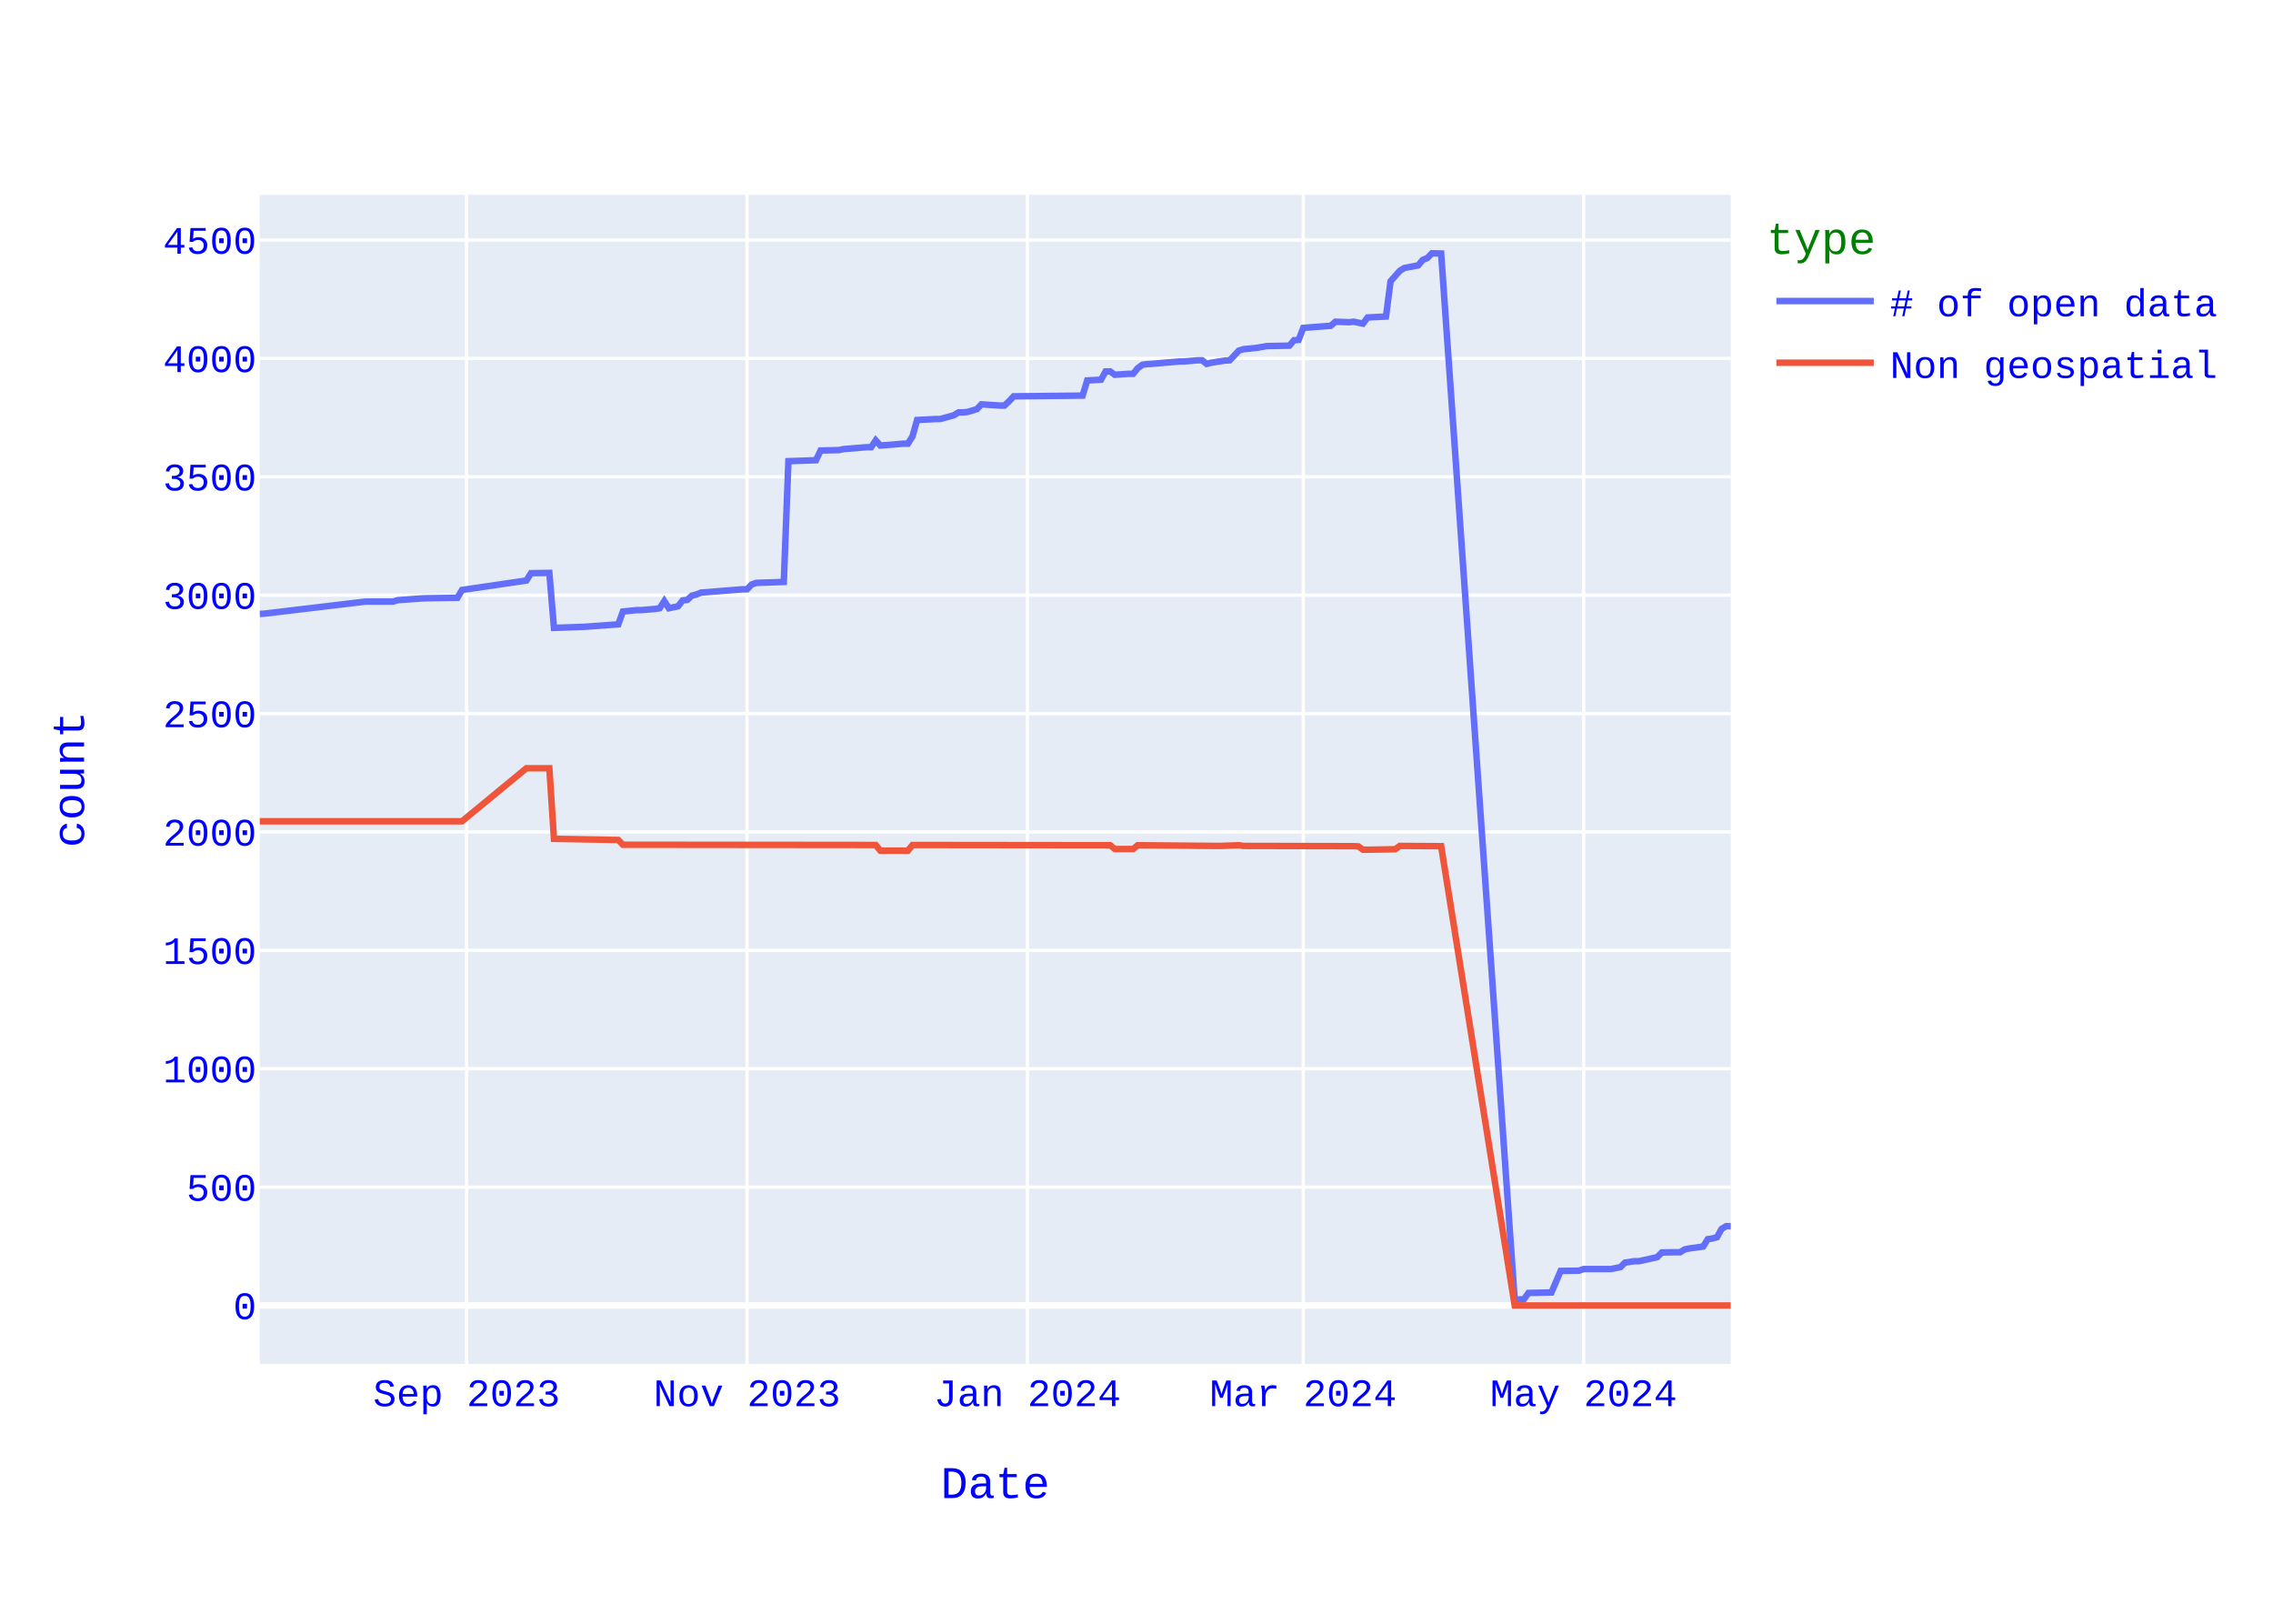
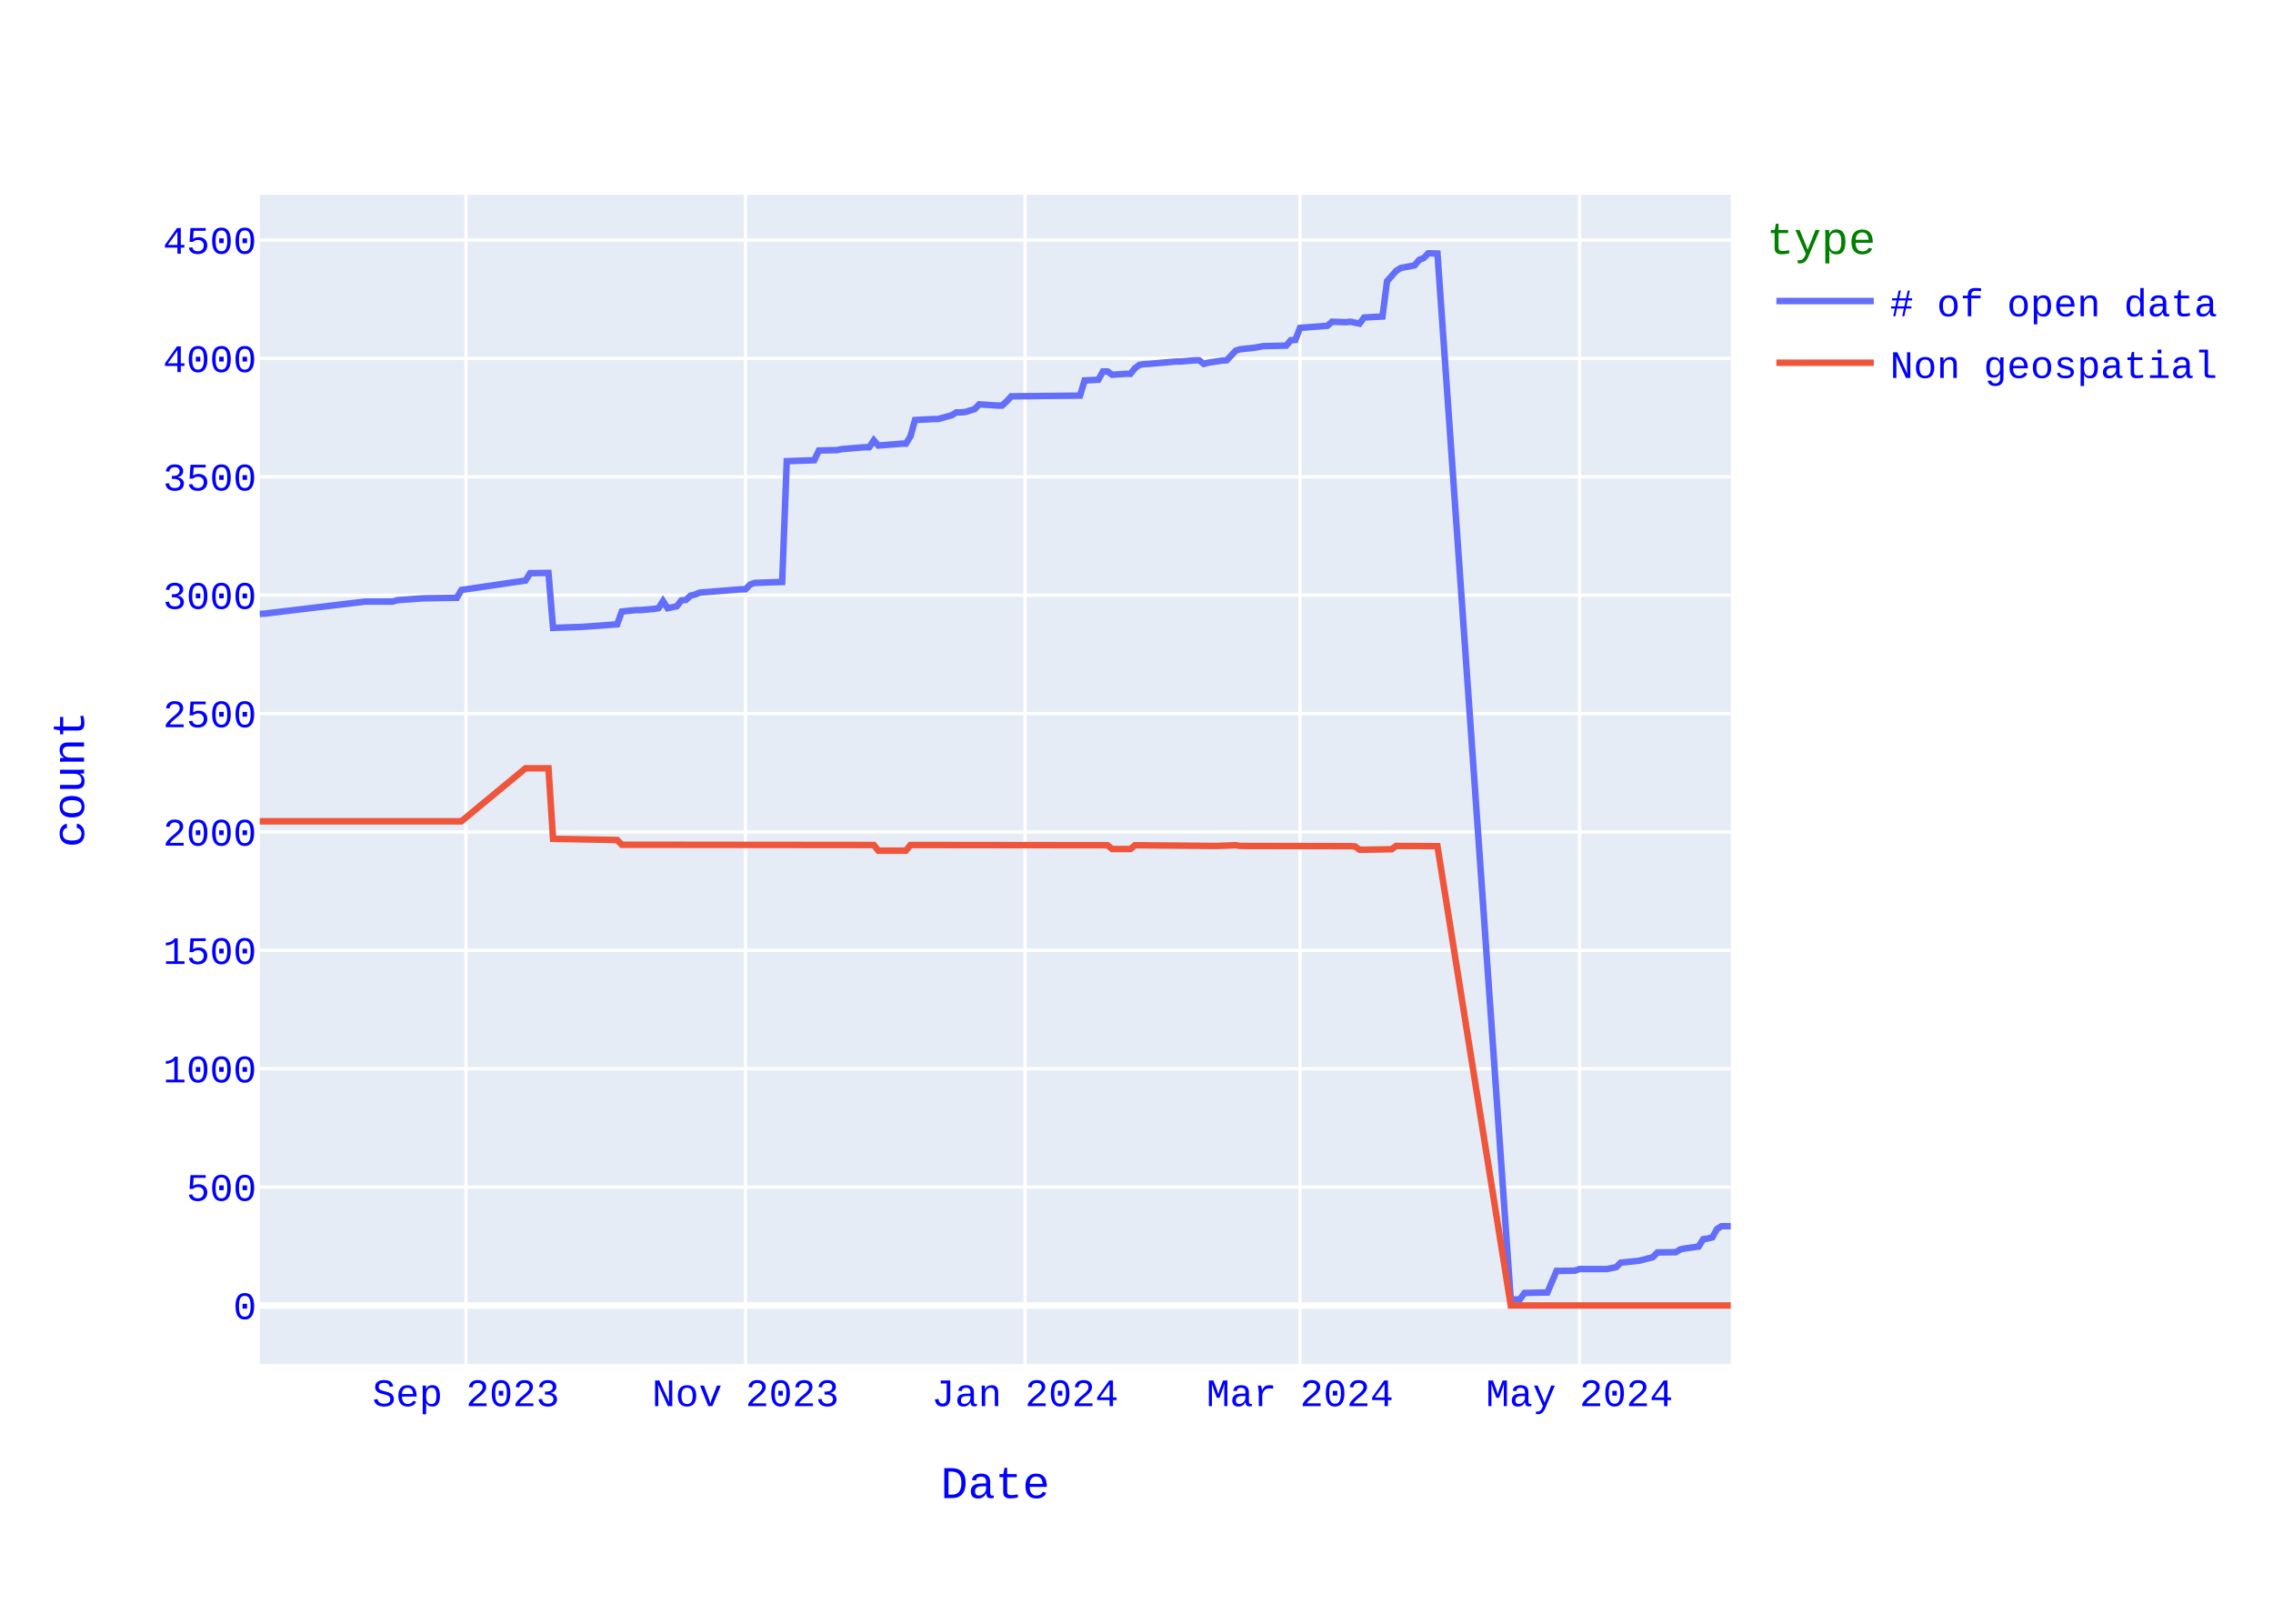
<svg xmlns="http://www.w3.org/2000/svg" class="main-svg" width="700" height="500" style="" viewBox="0 0 700 500">
  <rect x="0" y="0" width="700" height="500" style="fill: rgb(255, 255, 255); fill-opacity: 1;" />
-   <defs id="defs-f51338">
+   <defs id="defs-1b857b">
    <g class="clips">
-       <clipPath id="clipf51338xyplot" class="plotclip">
+       <clipPath id="clip1b857bxyplot" class="plotclip">
        <rect width="453" height="360" />
      </clipPath>
-       <clipPath class="axesclip" id="clipf51338x">
+       <clipPath class="axesclip" id="clip1b857bx">
        <rect x="80" y="0" width="453" height="500" />
      </clipPath>
-       <clipPath class="axesclip" id="clipf51338y">
+       <clipPath class="axesclip" id="clip1b857by">
        <rect x="0" y="60" width="700" height="360" />
      </clipPath>
-       <clipPath class="axesclip" id="clipf51338xy">
+       <clipPath class="axesclip" id="clip1b857bxy">
        <rect x="80" y="60" width="453" height="360" />
      </clipPath>
    </g>
    <g class="gradients" />
    <g class="patterns" />
  </defs>
  <g class="bglayer">
    <rect class="bg" x="80" y="60" width="453" height="360" style="fill: rgb(229, 236, 246); fill-opacity: 1; stroke-width: 0;" />
  </g>
  <g class="layer-below">
    <g class="imagelayer" />
    <g class="shapelayer" />
  </g>
  <g class="cartesianlayer">
    <g class="subplot xy">
      <g class="layer-subplot">
        <g class="shapelayer" />
        <g class="imagelayer" />
      </g>
      <g class="minor-gridlayer">
        <g class="x" />
        <g class="y" />
      </g>
      <g class="gridlayer">
        <g class="x">
-           <path class="xgrid crisp" transform="translate(143.7,0)" d="M0,60v360" style="stroke: rgb(255, 255, 255); stroke-opacity: 1; stroke-width: 1px;" />
-           <path class="xgrid crisp" transform="translate(230.06,0)" d="M0,60v360" style="stroke: rgb(255, 255, 255); stroke-opacity: 1; stroke-width: 1px;" />
-           <path class="xgrid crisp" transform="translate(316.41,0)" d="M0,60v360" style="stroke: rgb(255, 255, 255); stroke-opacity: 1; stroke-width: 1px;" />
-           <path class="xgrid crisp" transform="translate(401.35,0)" d="M0,60v360" style="stroke: rgb(255, 255, 255); stroke-opacity: 1; stroke-width: 1px;" />
-           <path class="xgrid crisp" transform="translate(487.7,0)" d="M0,60v360" style="stroke: rgb(255, 255, 255); stroke-opacity: 1; stroke-width: 1px;" />
+           <path class="xgrid crisp" transform="translate(143.5,0)" d="M0,60v360" style="stroke: rgb(255, 255, 255); stroke-opacity: 1; stroke-width: 1px;" />
+           <path class="xgrid crisp" transform="translate(229.59,0)" d="M0,60v360" style="stroke: rgb(255, 255, 255); stroke-opacity: 1; stroke-width: 1px;" />
+           <path class="xgrid crisp" transform="translate(315.67,0)" d="M0,60v360" style="stroke: rgb(255, 255, 255); stroke-opacity: 1; stroke-width: 1px;" />
+           <path class="xgrid crisp" transform="translate(400.35,0)" d="M0,60v360" style="stroke: rgb(255, 255, 255); stroke-opacity: 1; stroke-width: 1px;" />
+           <path class="xgrid crisp" transform="translate(486.43,0)" d="M0,60v360" style="stroke: rgb(255, 255, 255); stroke-opacity: 1; stroke-width: 1px;" />
        </g>
        <g class="y">
          <path class="ygrid crisp" transform="translate(0,365.55)" d="M80,0h453" style="stroke: rgb(255, 255, 255); stroke-opacity: 1; stroke-width: 1px;" />
          <path class="ygrid crisp" transform="translate(0,329.09)" d="M80,0h453" style="stroke: rgb(255, 255, 255); stroke-opacity: 1; stroke-width: 1px;" />
          <path class="ygrid crisp" transform="translate(0,292.64)" d="M80,0h453" style="stroke: rgb(255, 255, 255); stroke-opacity: 1; stroke-width: 1px;" />
          <path class="ygrid crisp" transform="translate(0,256.19)" d="M80,0h453" style="stroke: rgb(255, 255, 255); stroke-opacity: 1; stroke-width: 1px;" />
          <path class="ygrid crisp" transform="translate(0,219.73)" d="M80,0h453" style="stroke: rgb(255, 255, 255); stroke-opacity: 1; stroke-width: 1px;" />
          <path class="ygrid crisp" transform="translate(0,183.28)" d="M80,0h453" style="stroke: rgb(255, 255, 255); stroke-opacity: 1; stroke-width: 1px;" />
          <path class="ygrid crisp" transform="translate(0,146.82)" d="M80,0h453" style="stroke: rgb(255, 255, 255); stroke-opacity: 1; stroke-width: 1px;" />
          <path class="ygrid crisp" transform="translate(0,110.37)" d="M80,0h453" style="stroke: rgb(255, 255, 255); stroke-opacity: 1; stroke-width: 1px;" />
          <path class="ygrid crisp" transform="translate(0,73.92)" d="M80,0h453" style="stroke: rgb(255, 255, 255); stroke-opacity: 1; stroke-width: 1px;" />
        </g>
      </g>
      <g class="zerolinelayer">
        <path class="yzl zl crisp" transform="translate(0,402)" d="M80,0h453" style="stroke: rgb(255, 255, 255); stroke-opacity: 1; stroke-width: 2px;" />
      </g>
      <path class="xlines-below" />
      <path class="ylines-below" />
      <g class="overlines-below" />
      <g class="xaxislayer-below" />
      <g class="yaxislayer-below" />
      <g class="overaxes-below" />
-       <g class="plot" transform="translate(80,60)" clip-path="url(#clipf51338xyplot)">
+       <g class="plot" transform="translate(80,60)" clip-path="url(#clip1b857bxyplot)">
        <g class="scatterlayer mlayer">
-           <g class="trace scatter trace4df3c9" style="stroke-miterlimit: 2; opacity: 1;">
+           <g class="trace scatter tracee77511" style="stroke-miterlimit: 2; opacity: 1;">
            <g class="fills" />
            <g class="errorbars" />
            <g class="lines">
-               <path class="js-line" d="M453,317.58L451.58,317.58L450.17,318.45L448.75,321L447.34,321.37L445.92,321.59L444.51,323.85L440.26,324.43L438.84,324.72L437.43,325.6L436.01,325.6L431.77,325.67L430.35,327.13L424.69,328.37L423.27,328.37L420.44,328.8L419.03,330.19L416.19,330.77L414.78,330.77L407.7,330.77L406.28,331.28L400.62,331.36L397.79,337.99L390.71,338.14L389.3,340.1L386.47,340.18L363.82,18.07L360.98,18L359.57,19.46L358.15,20.04L356.74,21.72L352.49,22.52L351.08,23.4L348.24,26.6L346.83,37.47L341.17,37.76L339.75,39.65L336.92,39.07L335.5,39.22L331.26,39.07L329.84,40.31L321.35,40.97L319.93,44.68L318.52,44.76L317.1,46.43L310.02,46.58L307.19,47.09L302.94,47.53L301.53,47.96L298.7,50.95L297.28,51.03L293.03,51.68L291.62,52.05L290.2,50.95L288.79,50.95L284.54,51.32L283.13,51.32L274.63,52.05L273.22,52.12L271.8,52.34L270.38,53.36L268.97,55.11L267.55,55.11L263.31,55.4L261.89,54.38L260.48,54.38L259.06,56.93L254.81,57.15L253.4,61.82L232.16,62.04L230.75,63.57L229.33,64.88L227.92,64.88L222.25,64.51L220.84,65.97L218.01,66.85L216.59,66.99L215.18,66.99L213.76,67.87L209.51,69.04L208.1,69.04L202.43,69.33L201.02,74.36L199.6,76.62L198.19,76.62L191.11,77.2L189.69,75.6L188.28,77.71L186.86,77.71L179.78,78.29L178.37,78.59L172.71,78.73L171.29,81.72L162.8,82.01L161.38,119.2L152.89,119.49L151.47,120L150.06,121.46L148.64,121.46L135.9,122.48L134.48,123.06L133.07,123.42L131.65,124.74L130.24,124.88L128.82,126.7L125.99,127.29L124.58,125.1L123.16,127.29L121.74,127.51L117.5,127.87L116.08,127.87L111.83,128.31L110.42,132.25L100.51,132.97L99.09,133.05L90.6,133.34L89.18,116.42L83.52,116.5L82.11,118.76L62.29,121.67L60.87,124.08L50.96,124.23L49.55,124.3L42.47,124.81L41.05,125.25L32.56,125.25L1.42,128.96L0,129.04" style="vector-effect: none; fill: none; stroke: rgb(99, 110, 250); stroke-opacity: 1; stroke-width: 2px; opacity: 1;" />
+               <path class="js-line" d="M453,317.58L450.18,317.58L448.77,318.45L447.36,321L445.94,321.37L444.53,321.59L443.12,323.85L438.89,324.43L437.48,324.72L436.07,325.6L434.65,325.6L430.42,325.67L429.01,327.13L424.78,328.22L423.36,328.37L419.13,328.8L417.72,330.19L414.9,330.77L413.49,330.77L406.43,330.77L405.02,331.28L399.37,331.36L396.55,337.99L389.5,338.14L388.08,340.1L385.26,340.18L362.68,18.07L359.86,18L358.45,19.46L357.04,20.04L355.63,21.72L351.39,22.52L349.98,23.4L347.16,26.6L345.75,37.47L340.1,37.76L338.69,39.65L335.87,39.07L334.46,39.22L330.22,39.07L328.81,40.31L320.35,40.97L318.93,44.68L317.52,44.76L316.11,46.43L309.06,46.58L306.23,47.09L302,47.53L300.59,47.96L297.77,50.95L296.36,51.03L292.12,51.68L290.71,52.05L289.3,50.95L287.89,50.95L283.65,51.32L282.24,51.32L273.78,52.05L272.36,52.12L270.95,52.34L269.54,53.36L268.13,55.11L266.72,55.11L262.49,55.4L261.07,54.38L259.66,54.38L258.25,56.93L254.02,57.15L252.61,61.82L231.44,62.04L230.03,63.57L228.62,64.88L227.21,64.88L221.56,64.51L220.15,65.97L217.33,66.85L215.92,66.99L214.5,66.99L213.09,67.87L208.86,69.04L207.45,69.04L201.8,69.33L200.39,74.36L198.98,76.62L197.57,76.62L190.51,77.2L189.1,75.6L187.69,77.71L186.28,77.71L179.22,78.29L177.81,78.59L172.17,78.73L170.76,81.72L162.29,82.01L160.88,119.2L152.41,119.49L151,120L149.59,121.46L148.18,121.46L135.48,122.48L134.07,123.06L132.65,123.42L131.24,124.74L129.83,124.88L128.42,126.7L125.6,127.29L124.19,125.1L122.78,127.29L121.36,127.51L117.13,127.87L115.72,127.87L111.49,128.31L110.07,132.25L100.2,132.97L98.79,133.05L90.32,133.34L88.91,116.42L83.26,116.5L81.85,118.76L62.09,121.67L60.68,124.08L50.8,124.23L49.39,124.3L42.34,124.81L40.93,125.25L32.46,125.25L1.41,128.96L0,129.04" style="vector-effect: none; fill: none; stroke: rgb(99, 110, 250); stroke-opacity: 1; stroke-width: 2px; opacity: 1;" />
            </g>
            <g class="points" />
            <g class="text" />
          </g>
-           <g class="trace scatter trace05d823" style="stroke-miterlimit: 2; opacity: 1;">
+           <g class="trace scatter traceb6ea96" style="stroke-miterlimit: 2; opacity: 1;">
            <g class="fills" />
            <g class="errorbars" />
            <g class="lines">
-               <path class="js-line" d="M453,342L386.47,342L363.82,200.56L351.08,200.49L349.66,201.51L341.17,201.65L339.75,201.65L338.33,200.63L336.92,200.56L302.94,200.49L301.53,200.27L295.87,200.49L294.45,200.49L270.38,200.27L268.97,201.43L263.31,201.43L261.89,200.27L201.02,200.2L199.6,201.95L191.11,201.95L189.69,200.2L111.83,200.12L110.42,198.66L90.6,198.3L89.18,176.57L82.11,176.57L62.29,192.9L0,192.9" style="vector-effect: none; fill: none; stroke: rgb(239, 85, 59); stroke-opacity: 1; stroke-width: 2px; opacity: 1;" />
+               <path class="js-line" d="M453,342L385.26,342L362.68,200.56L349.98,200.49L348.57,201.51L340.1,201.65L338.69,201.65L337.28,200.63L335.87,200.56L302,200.49L300.59,200.27L294.94,200.49L293.53,200.49L269.54,200.27L268.13,201.43L262.49,201.43L261.07,200.27L200.39,200.2L198.98,201.95L190.51,201.95L189.1,200.2L111.49,200.12L110.07,198.66L90.32,198.3L88.91,176.57L81.85,176.57L62.09,192.9L0,192.9" style="vector-effect: none; fill: none; stroke: rgb(239, 85, 59); stroke-opacity: 1; stroke-width: 2px; opacity: 1;" />
            </g>
            <g class="points" />
            <g class="text" />
          </g>
        </g>
      </g>
      <g class="overplot" />
      <path class="xlines-above crisp" d="M0,0" style="fill: none;" />
      <path class="ylines-above crisp" d="M0,0" style="fill: none;" />
      <g class="overlines-above" />
      <g class="xaxislayer-above">
        <g class="xtick">
-           <text text-anchor="middle" x="0" y="433" transform="translate(143.7,0)" style="font-family: 'Courier New'; font-size: 12px; fill: rgb(0, 0, 255); fill-opacity: 1; white-space: pre; opacity: 1;">Sep 2023</text>
-         </g>
-         <g class="xtick">
-           <text text-anchor="middle" x="0" y="433" style="font-family: 'Courier New'; font-size: 12px; fill: rgb(0, 0, 255); fill-opacity: 1; white-space: pre; opacity: 1;" transform="translate(230.06,0)">Nov 2023</text>
-         </g>
-         <g class="xtick">
-           <text text-anchor="middle" x="0" y="433" style="font-family: 'Courier New'; font-size: 12px; fill: rgb(0, 0, 255); fill-opacity: 1; white-space: pre; opacity: 1;" transform="translate(316.41,0)">Jan 2024</text>
-         </g>
-         <g class="xtick">
-           <text text-anchor="middle" x="0" y="433" style="font-family: 'Courier New'; font-size: 12px; fill: rgb(0, 0, 255); fill-opacity: 1; white-space: pre; opacity: 1;" transform="translate(401.35,0)">Mar 2024</text>
-         </g>
-         <g class="xtick">
-           <text text-anchor="middle" x="0" y="433" style="font-family: 'Courier New'; font-size: 12px; fill: rgb(0, 0, 255); fill-opacity: 1; white-space: pre; opacity: 1;" transform="translate(487.7,0)">May 2024</text>
+           <text text-anchor="middle" x="0" y="433" transform="translate(143.5,0)" style="font-family: 'Courier New'; font-size: 12px; fill: rgb(0, 0, 255); fill-opacity: 1; white-space: pre; opacity: 1;">Sep 2023</text>
+         </g>
+         <g class="xtick">
+           <text text-anchor="middle" x="0" y="433" style="font-family: 'Courier New'; font-size: 12px; fill: rgb(0, 0, 255); fill-opacity: 1; white-space: pre; opacity: 1;" transform="translate(229.59,0)">Nov 2023</text>
+         </g>
+         <g class="xtick">
+           <text text-anchor="middle" x="0" y="433" style="font-family: 'Courier New'; font-size: 12px; fill: rgb(0, 0, 255); fill-opacity: 1; white-space: pre; opacity: 1;" transform="translate(315.67,0)">Jan 2024</text>
+         </g>
+         <g class="xtick">
+           <text text-anchor="middle" x="0" y="433" style="font-family: 'Courier New'; font-size: 12px; fill: rgb(0, 0, 255); fill-opacity: 1; white-space: pre; opacity: 1;" transform="translate(400.35,0)">Mar 2024</text>
+         </g>
+         <g class="xtick">
+           <text text-anchor="middle" x="0" y="433" style="font-family: 'Courier New'; font-size: 12px; fill: rgb(0, 0, 255); fill-opacity: 1; white-space: pre; opacity: 1;" transform="translate(486.43,0)">May 2024</text>
        </g>
      </g>
      <g class="yaxislayer-above">
        <g class="ytick">
          <text text-anchor="end" x="79" y="4.2" transform="translate(0,402)" style="font-family: 'Courier New'; font-size: 12px; fill: rgb(0, 0, 255); fill-opacity: 1; white-space: pre; opacity: 1;">0</text>
        </g>
        <g class="ytick">
          <text text-anchor="end" x="79" y="4.2" style="font-family: 'Courier New'; font-size: 12px; fill: rgb(0, 0, 255); fill-opacity: 1; white-space: pre; opacity: 1;" transform="translate(0,365.55)">500</text>
        </g>
        <g class="ytick">
          <text text-anchor="end" x="79" y="4.2" style="font-family: 'Courier New'; font-size: 12px; fill: rgb(0, 0, 255); fill-opacity: 1; white-space: pre; opacity: 1;" transform="translate(0,329.09)">1000</text>
        </g>
        <g class="ytick">
          <text text-anchor="end" x="79" y="4.2" style="font-family: 'Courier New'; font-size: 12px; fill: rgb(0, 0, 255); fill-opacity: 1; white-space: pre; opacity: 1;" transform="translate(0,292.64)">1500</text>
        </g>
        <g class="ytick">
          <text text-anchor="end" x="79" y="4.2" style="font-family: 'Courier New'; font-size: 12px; fill: rgb(0, 0, 255); fill-opacity: 1; white-space: pre; opacity: 1;" transform="translate(0,256.19)">2000</text>
        </g>
        <g class="ytick">
          <text text-anchor="end" x="79" y="4.2" style="font-family: 'Courier New'; font-size: 12px; fill: rgb(0, 0, 255); fill-opacity: 1; white-space: pre; opacity: 1;" transform="translate(0,219.73)">2500</text>
        </g>
        <g class="ytick">
          <text text-anchor="end" x="79" y="4.2" style="font-family: 'Courier New'; font-size: 12px; fill: rgb(0, 0, 255); fill-opacity: 1; white-space: pre; opacity: 1;" transform="translate(0,183.28)">3000</text>
        </g>
        <g class="ytick">
          <text text-anchor="end" x="79" y="4.2" style="font-family: 'Courier New'; font-size: 12px; fill: rgb(0, 0, 255); fill-opacity: 1; white-space: pre; opacity: 1;" transform="translate(0,146.82)">3500</text>
        </g>
        <g class="ytick">
          <text text-anchor="end" x="79" y="4.2" style="font-family: 'Courier New'; font-size: 12px; fill: rgb(0, 0, 255); fill-opacity: 1; white-space: pre; opacity: 1;" transform="translate(0,110.37)">4000</text>
        </g>
        <g class="ytick">
          <text text-anchor="end" x="79" y="4.2" style="font-family: 'Courier New'; font-size: 12px; fill: rgb(0, 0, 255); fill-opacity: 1; white-space: pre; opacity: 1;" transform="translate(0,73.92)">4500</text>
        </g>
      </g>
      <g class="overaxes-above" />
    </g>
  </g>
  <g class="polarlayer" />
  <g class="smithlayer" />
  <g class="ternarylayer" />
  <g class="geolayer" />
  <g class="funnelarealayer" />
  <g class="pielayer" />
  <g class="iciclelayer" />
  <g class="treemaplayer" />
  <g class="sunburstlayer" />
  <g class="glimages" />
-   <defs id="topdefs-f51338">
+   <defs id="topdefs-1b857b">
    <g class="clips" />
-     <clipPath id="legendf51338">
+     <clipPath id="legend1b857b">
      <rect width="146" height="67" x="0" y="0" />
    </clipPath>
  </defs>
  <g class="layer-above">
    <g class="imagelayer" />
    <g class="shapelayer" />
  </g>
  <g class="infolayer">
    <g class="legend" pointer-events="all" transform="translate(542.06,60)">
      <rect class="bg" shape-rendering="crispEdges" style="stroke: rgb(68, 68, 68); stroke-opacity: 1; fill: rgb(255, 255, 255); fill-opacity: 1; stroke-width: 0px;" width="146" height="67" x="0" y="0" />
-       <g class="scrollbox" transform="" clip-path="url(#legendf51338)">
+       <g class="scrollbox" transform="" clip-path="url(#legend1b857b)">
        <text class="legendtitletext" text-anchor="start" x="2" y="18.2" style="font-family: 'Courier New'; font-size: 14px; fill: rgb(0, 128, 0); fill-opacity: 1; white-space: pre;">type</text>
        <g class="groups" transform="">
          <g class="traces" transform="translate(0,32.7)" style="opacity: 1;">
            <text class="legendtext" text-anchor="start" x="40" y="4.68" style="font-family: 'Courier New'; font-size: 12px; fill: rgb(0, 0, 255); fill-opacity: 1; white-space: pre;"># of open data</text>
            <g class="layers" style="opacity: 1;">
              <g class="legendfill" />
              <g class="legendlines">
                <path class="js-line" d="M5,0h30" style="fill: none; stroke: rgb(99, 110, 250); stroke-opacity: 1; stroke-width: 2px;" />
              </g>
              <g class="legendsymbols">
                <g class="legendpoints" />
              </g>
            </g>
            <rect class="legendtoggle" x="0" y="-9.5" width="140.828" height="19" style="fill: rgb(0, 0, 0); fill-opacity: 0;" />
          </g>
        </g>
        <g class="groups" transform="">
          <g class="traces" transform="translate(0,51.7)" style="opacity: 1;">
            <text class="legendtext" text-anchor="start" x="40" y="4.68" style="font-family: 'Courier New'; font-size: 12px; fill: rgb(0, 0, 255); fill-opacity: 1; white-space: pre;">Non geospatial</text>
            <g class="layers" style="opacity: 1;">
              <g class="legendfill" />
              <g class="legendlines">
                <path class="js-line" d="M5,0h30" style="fill: none; stroke: rgb(239, 85, 59); stroke-opacity: 1; stroke-width: 2px;" />
              </g>
              <g class="legendsymbols">
                <g class="legendpoints" />
              </g>
            </g>
            <rect class="legendtoggle" x="0" y="-9.5" width="140.828" height="19" style="fill: rgb(0, 0, 0); fill-opacity: 0;" />
          </g>
        </g>
      </g>
      <rect class="scrollbar" rx="20" ry="3" width="0" height="0" style="fill: rgb(128, 139, 164); fill-opacity: 1;" x="0" y="0" />
    </g>
    <g class="g-gtitle" />
    <g class="g-xtitle">
      <text class="xtitle" x="306.5" y="461.3" text-anchor="middle" style="font-family: 'Courier New'; font-size: 14px; fill: rgb(0, 0, 255); opacity: 1; font-weight: normal; white-space: pre;">Date</text>
    </g>
    <g class="g-ytitle">
      <text class="ytitle" transform="rotate(-90,25.8875,240)" x="25.888" y="240" text-anchor="middle" style="font-family: 'Courier New'; font-size: 14px; fill: rgb(0, 0, 255); opacity: 1; font-weight: normal; white-space: pre;">count</text>
    </g>
  </g>
</svg>
